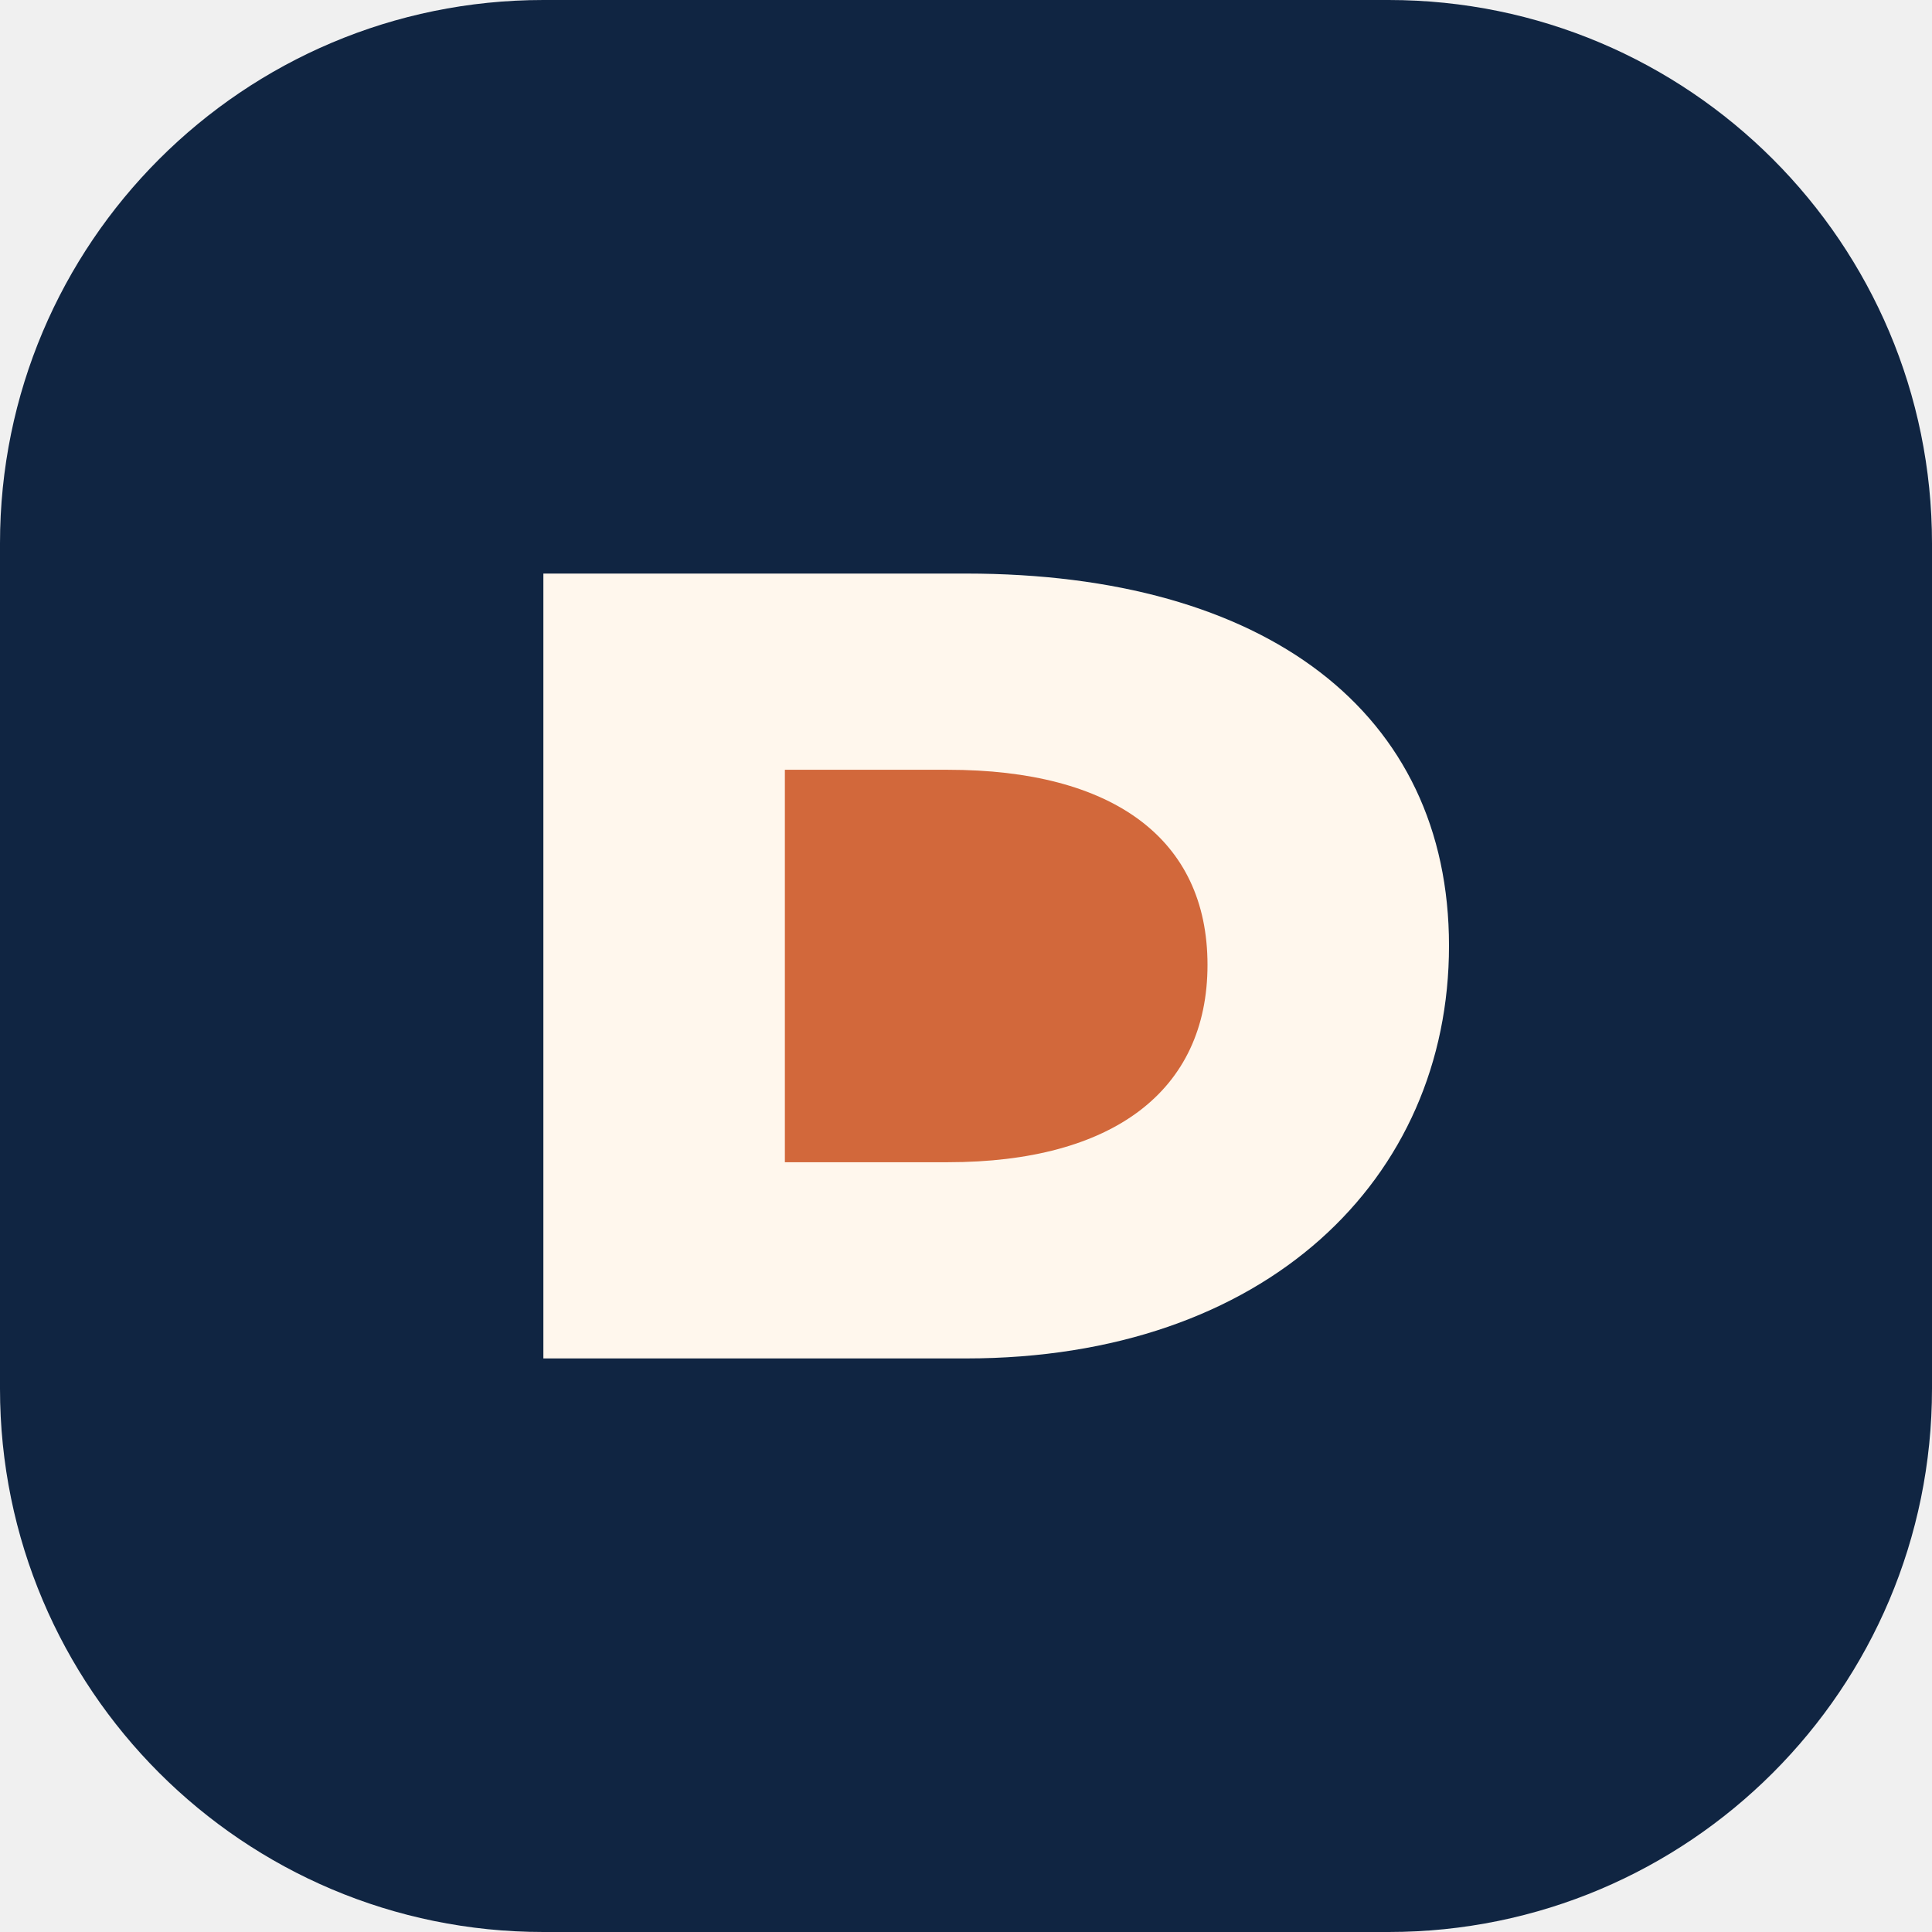
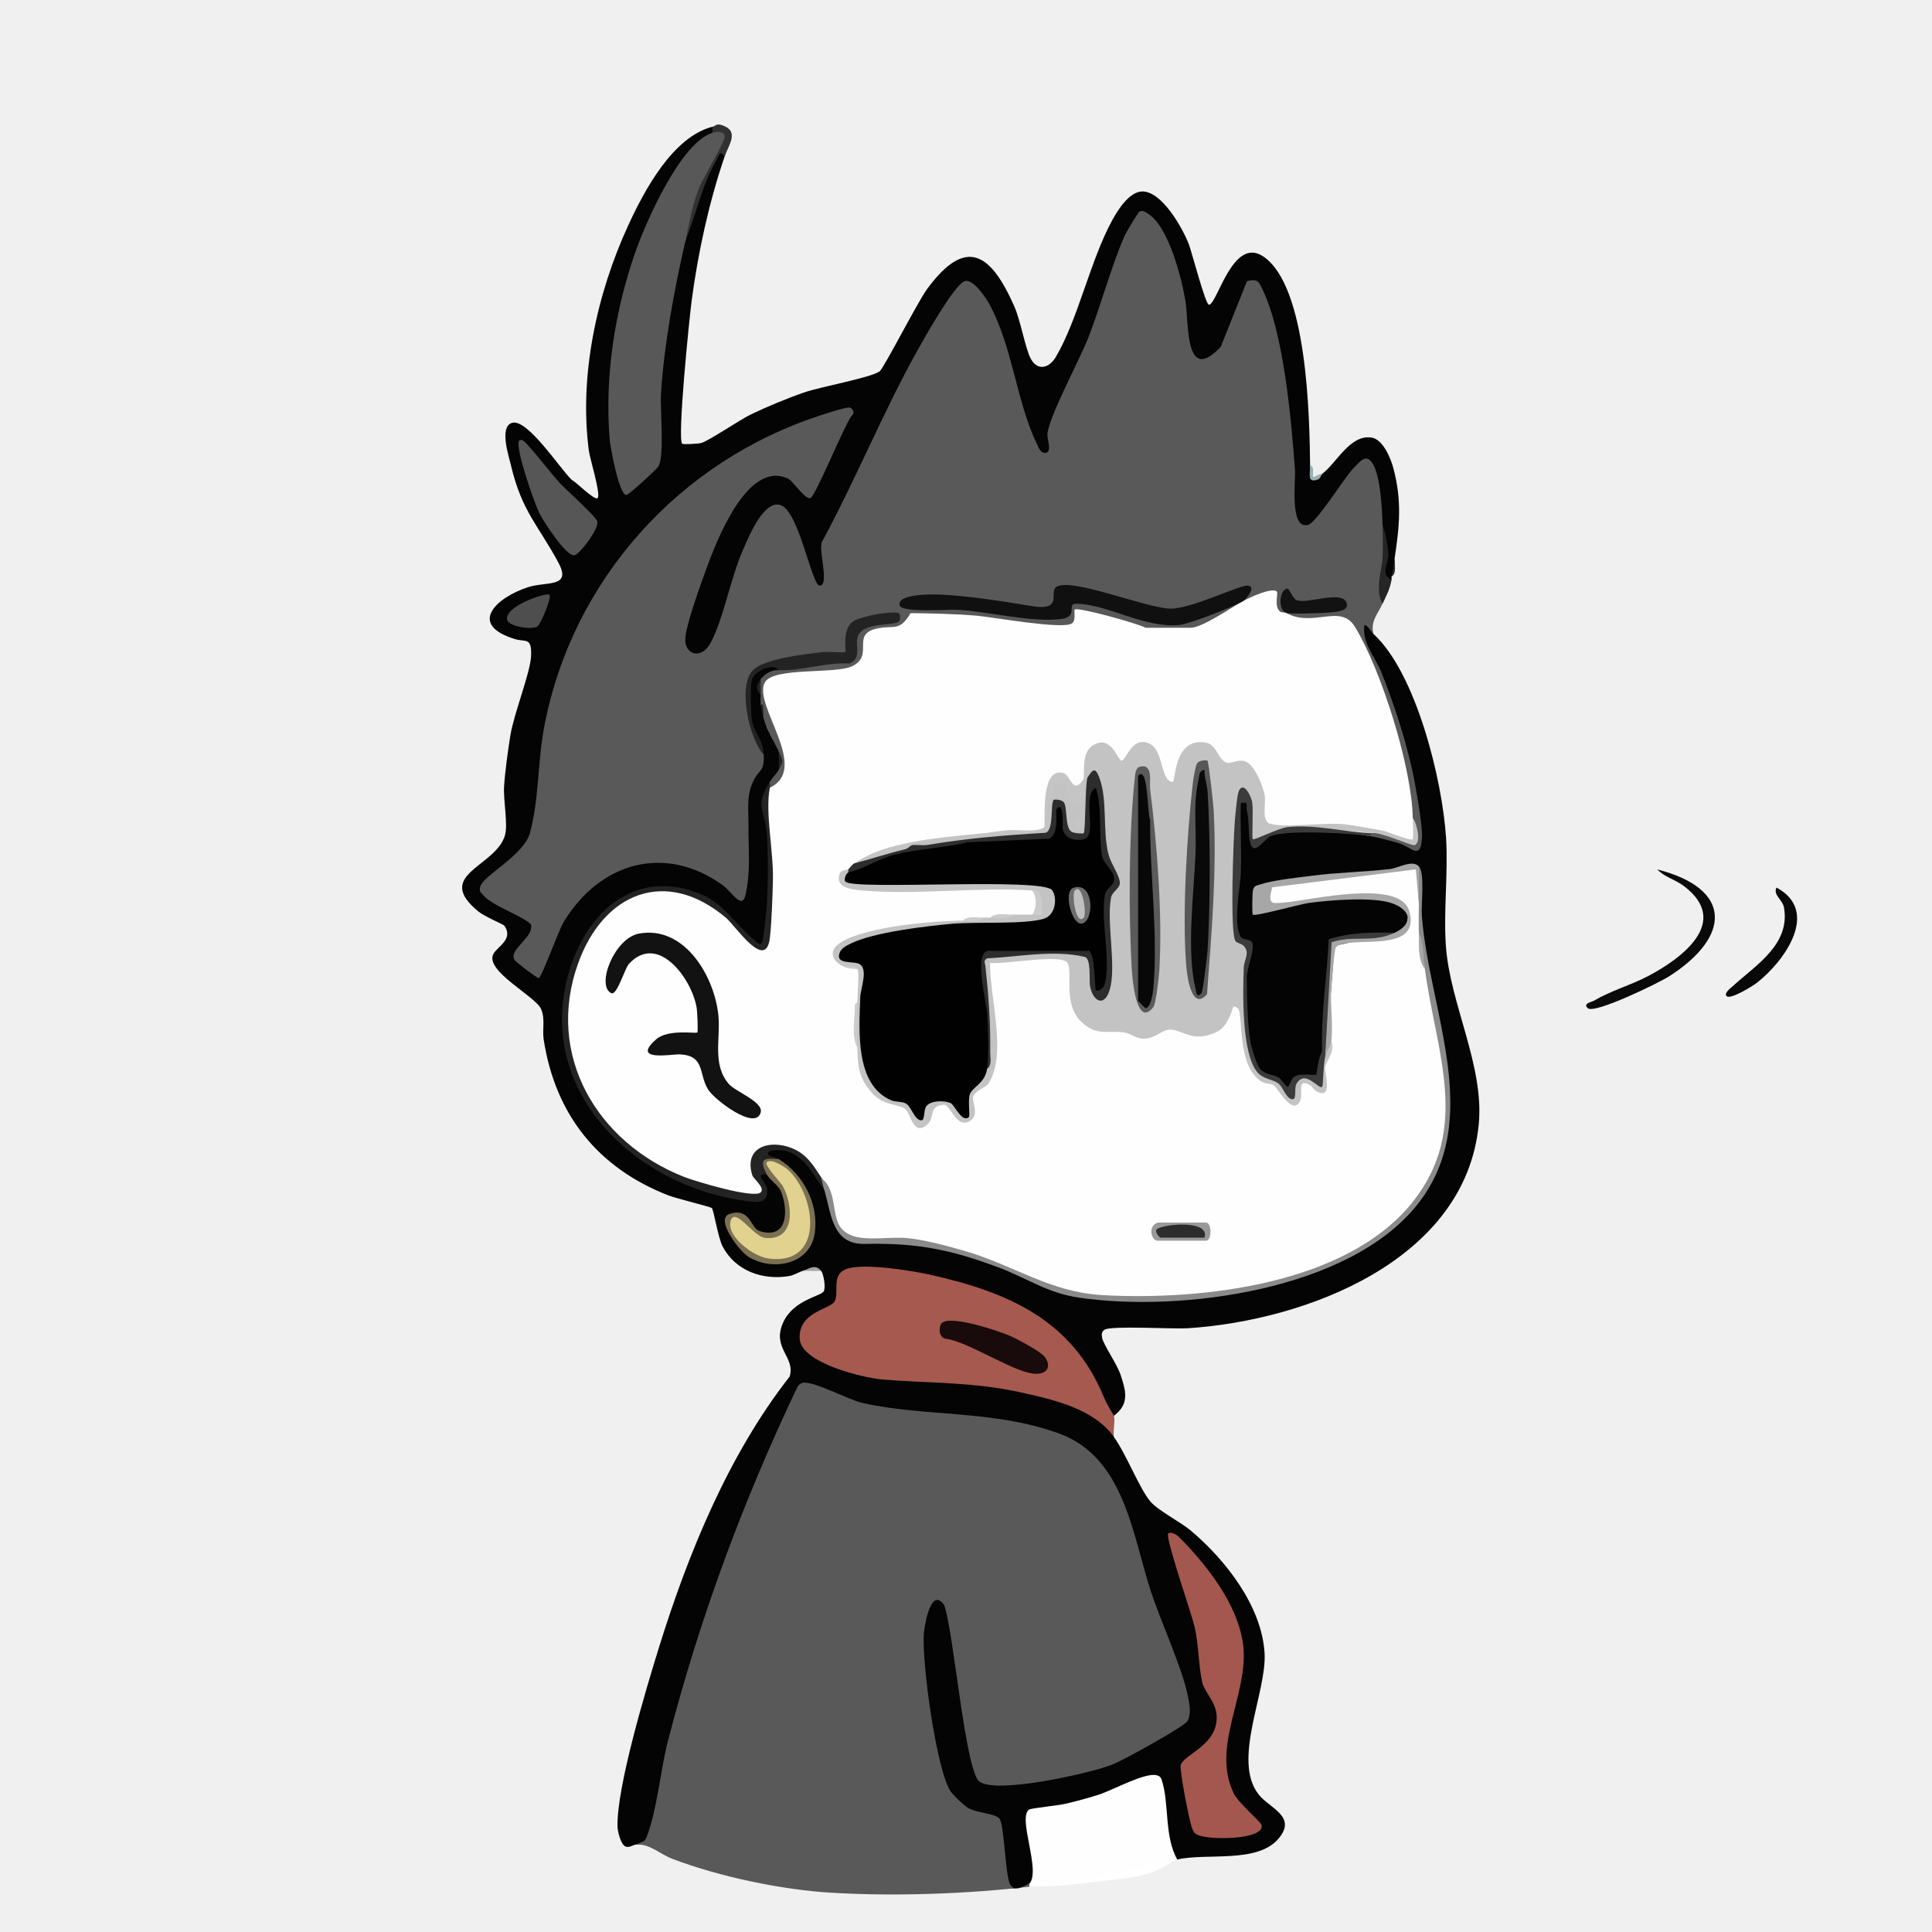
- <svg xmlns="http://www.w3.org/2000/svg" viewBox="0 0 64 64" fill="none">
-   <rect width="64" height="64" rx="18" fill="#102542" />
-   <path d="M18 45V19H32C41.941 19 48 23.603 48 31.33C48 39.056 41.941 45 32 45H18Z" fill="#FFF7ED" />
-   <path d="M26 38.5V25.5H31.4C36.858 25.5 40 27.781 40 31.961C40 36.139 36.858 38.5 31.4 38.5H26Z" fill="#D2683B" />
+ <svg xmlns="http://www.w3.org/2000/svg" id="_图层_1" data-name="图层 1" viewBox="0 0 640 640">
+   <defs>
+     <style>
+       .cls-1 {
+         fill: #010101;
+       }
+ 
+       .cls-2 {
+         fill: #a7a7a7;
+       }
+ 
+       .cls-3 {
+         fill: #6c6c6c;
+       }
+ 
+       .cls-4 {
+         fill: #595959;
+       }
+ 
+       .cls-5 {
+         fill: #232323;
+       }
+ 
+       .cls-6 {
+         fill: #5b5b5b;
+       }
+ 
+       .cls-7 {
+         fill: #190b0b;
+       }
+ 
+       .cls-8 {
+         fill: #e2d28f;
+       }
+ 
+       .cls-9 {
+         fill: #313132;
+       }
+ 
+       .cls-10 {
+         fill: #2c2c2c;
+       }
+ 
+       .cls-11 {
+         fill: #7b7052;
+       }
+ 
+       .cls-12 {
+         fill: #a6594f;
+       }
+ 
+       .cls-13 {
+         fill: #3b3b3b;
+       }
+ 
+       .cls-14 {
+         fill: #ccc;
+       }
+ 
+       .cls-15 {
+         fill: #c3c3c3;
+       }
+ 
+       .cls-16 {
+         fill: #575757;
+       }
+ 
+       .cls-17 {
+         fill: #4e4e4e;
+       }
+ 
+       .cls-18 {
+         fill: #a3574e;
+       }
+ 
+       .cls-19 {
+         fill: #fff;
+       }
+ 
+       .cls-20 {
+         fill: #121212;
+       }
+ 
+       .cls-21 {
+         fill: #97b1b2;
+       }
+ 
+       .cls-22 {
+         fill: #040404;
+       }
+ 
+       .cls-23 {
+         fill: #c5c5c5;
+       }
+ 
+       .cls-24 {
+         fill: #565656;
+       }
+ 
+       .cls-25 {
+         fill: #080808;
+       }
+ 
+       .cls-26 {
+         fill: #101010;
+       }
+ 
+       .cls-27 {
+         fill: silver;
+       }
+ 
+       .cls-28 {
+         fill: #8b8b8b;
+       }
+ 
+       .cls-29 {
+         fill: #fefefe;
+       }
+ 
+       .cls-30 {
+         fill: #585858;
+       }
+ 
+       .cls-31 {
+         fill: #a4a4a6;
+       }
+ 
+       .cls-32 {
+         fill: #0a0a0a;
+       }
+ 
+       .cls-33 {
+         fill: #252525;
+       }
+ 
+       .cls-34 {
+         fill: #2d2d2d;
+       }
+ 
+       .cls-35 {
+         fill: #090909;
+       }
+ 
+       .cls-36 {
+         fill: #999;
+       }
+     </style>
+   </defs>
+   <path class="cls-19" d="M409.04,572.56c4.61,15.45-8.96,39.5-25.42,46.85-4.91,2.2-10.21,2.8-20.82,3.99-11.45,1.3-18.28,2.07-23.07,1.01-1.14-.26-2.18-.62-3.13-1.1-14.59-7.43-20.9-42.68-7.63-60.7,18.43-25.05,72.82-14.32,80.07,9.95Z" />
+   <g>
+     <path class="cls-4" d="M253,250c2.74,2.17,2.17,5.42-1.71,9.77-1.62,9.65-2.08,19.71-1.37,30.17.27,7.1-1.8,10.41-6.22,9.91-16.92-18.51-43.14-14.88-55.39,6.83-2.41,6.91-5.51,13.2-9.3,18.88-11.67-3.82-13.68-9.07-5.02-18.37l-14.08-8.07c-3.46-2.6-3.96-6.05-.61-9.13,9.88-5.81,15.25-13.74,16.1-23.77,1.39-50.5,27.19-95.85,72.01-120.29,4.3-2.34,31.26-14.89,34.97-12.66,1.09.66,1.78,1.14,2.15,2.43.48,1.68-13.41,30.43-15.51,30.99-.93.25-1.82.17-2.68-.28-16.22-22.45-29.94,19.94-33.8,32.07-3.04,9.54-6.49,27.64,3.92,6.76l6.17-19.74c4.46-12,13.91-32.75,23.45-10.73,4.46,15.42,5.89,16.78,4.29,4.07,12.26-26.48,25.46-52.14,39.6-76.99,11.33-21.44,19.34-5.3,24.6,10.01l6.94,24.58c2.94,9.1,4.13,11.23,3.56,6.4,8.85-20.35,16.97-41.18,24.37-62.51,4.17-9.86,8.57-18.51,16.93-5.81,6.86,10.41,8.47,25.5,9.57,37.64,1.05,6.35,2.49,5.77,6.82,1.61l7.94-20.05c6.96-9.68,11.59,6.17,13.15,11.82,5.45,19.66,6.96,41.45,7.1,61.67-.16,7.93,4.45,4.28,13.85-10.94,7.4-9.84,11.29-7.71,13.92,3.3.83,3.46,2.6,13.13-.75,14.41,1.13,8.84.68,17.42,0,26-1.57,3.49-4.05,5.76-3,10-2.19,1.9-2.35-2.29-2.25-2.1,9.24,17.22,13.95,34.99,18.5,54.33,1.16,4.96,4.25,19.98-1.91,21.55-.75.19-13.83-4.21-14.68-4.62l-.65-2.15c-.87-.28-.86-.62,0-1,4.05-.28,8.55.68,13.51,2.89,2,.31,1.51-4.55.49-7.89l-2.06-1.74c-2.46-21.35-8.73-44.01-20.17-62.2-3.75-1.14-7.9-1.24-12.43-.29-4.75.34-7.19-.92-7.33-3.77l1.19-1.83,11.05-.14c10.07-.93,6.8-1.12-9.8-.57-1.72-2.99-2.54-2.14-2.44,2.55-2.86,4.55-5.68-1.6-5.14-5.33-3.66,1.9-6.62,2.35-8.86,1.33-.81-1.26-1.14-2.07-.98-2.43-9.6,4.98-19.22,7.06-28.88,6.22-10.29-3.52-20.61-5.79-30.95-6.8-.05,3.81-1.06,6.79-5.42,7.05l-30.44-3.85c-25.09-.39-9.87,1.6,3.29.88,11.49,2.22,22.84,3.11,34.07,2.66.93-4.98,4.98-6.13,12.16-3.45,16.78,7.25,29.5,7.4,45.19-1.49l1.97,1.19c.36.75.66,1.89.12,2.24-2.82,1.85-13.15,8.43-15.76,8.48-.78.02-1.4-.96-1.85-1.72-.96,3.32-13.45,3.06-15,0l-1.82,1.38c-6.31-2.19-12.72-3.94-19.27-5.28-1.03,3.87-3.09,5.29-7.03,5.05-16.72-2.03-32.93-3.35-48.63-3.97-3.26,3.52-8.03,5.56-14.32,6.14-.59,7.48-2.15,12.05-10.85,12.52-7.83-.15-15.25.85-22.27,2.97.31,6.57,2.16,13.25,5.55,20.05,2.29,5.13.77,17.27-5.86,14.14-.44-.55-.44-1.22,0-2-1.46-2.7.07-4.78,3-4,.75-2.04.6-3.95,0-6-2.94.43-3.99-1.8-2-4l-2-4c-2.82.75-3.3-1.39-1-3l-1-5c-2.29-.51-2.29-2.48,0-3-.88-1.61-.66-3.31,0-5-.84-2.63,3.65-4.06,6-3l1.64-1.97c36.2-2.95-5.78-2.81-10.42,3.4-4.08,5.46.5,20.92,3.78,26.57Z" />
+     <path class="cls-22" d="M236,44l-.23,2.21c-23.25,20.25-31.25,58.58-32.26,88.55-.1,2.96,1.44,24.14,4.15,26.38.57.47,10.43-7.79,9.36-10.69-.89-22.25,2.09-44.11,7.03-66.46.16-.73.64-1.39,1.14-2.08s1.14-1.31,1.8-1.91c2.77-10.6,5.81-21.22,11.87-30.43,1.49-.89,1.87-.08,1.13,2.43-5.13,15.04-8.76,31.68-10.87,47.63-.76,5.73-4.81,45.68-3.14,47.37.26.26,5.16.06,6.27-.24,2.53-.67,12.73-7.67,16.51-9.48,5.36-2.58,12.08-5.37,17.7-7.3s21.33-4.7,24.86-6.9c1.34-.84,12.64-23.06,15.84-27.4,12.89-17.48,21.07-11.77,28.84,5.8,2.12,4.79,3.67,14.18,5.52,17.47,2.29,4.08,6.1,2.94,8.23-.69,7.47-12.72,11.35-31.87,18.69-45.31,1.87-3.42,5.69-9.56,10.05-9.53,6.46.06,13.15,11.97,15.26,17.3.98,2.47,5.58,20.28,6.74,20.24,2.7-.07,7.87-22.85,18.01-15.99,14.57,9.85,15.28,52.78,15.49,69.01-.05,4.77,1.28,5.77,4,3,4.92-3.76,9.28-13.2,16.45-12.01,3.67.61,6.23,6.77,7.09,9.97,2.92,10.77,2.1,19.31.45,30.05.1,2.11-.24,4.11-1,6-.07.32.07.68,0,1-3.05,1.74-3.73-1.06-2.03-8.41l-.97-9.59c-.13-5.26-.64-15.95-3.19-20.31-2.16-3.7-4.3-.77-6.32,1.29-3.3,3.37-12.23,18.11-15.17,18.9-6.21,1.68-4.05-14.71-4.33-18.38-1.23-16.6-3.67-44.64-10.64-59.4-1.31-2.78-1.69-3.9-5.25-2.94l-8.7,21.75c-12.03,12.68-10.46-7.77-11.68-15.14-1.27-7.66-5.53-24.46-12.18-28.82-.97-.64-1.68-1.32-2.99-.93-.45.14-4.54,7.08-4.97,8.07-4.54,10.34-7.85,23.1-12.1,33.9-2.9,7.38-12.68,25.4-13.48,31.6-.22,1.74,1.6,6.05-.52,6.41-1.79.3-2.41-1.8-2.99-2.99-6.67-13.58-7.91-31.76-15.73-46.27-1.18-2.2-5.37-8.34-8.07-7.63-3.43.9-13.61,19.14-15.88,23.21-11.36,20.38-20.16,42.21-31.26,62.73-1.96,2,2.59,15.05-1.05,14.94-2.51-.08-6.71-23.79-12.51-26.49s-11.13,10.75-12.99,15.01c-3.95,9.05-6.38,22.66-10.57,30.43-3.08,5.72-8.6,4-8.41-1.3.15-4.37,5.18-18.3,6.96-23.15,3.34-9.07,13.52-36.1,27.01-29.97,1.86.85,5.54,6.96,7.5,6.48,1.6-.4,11.26-24.27,13.7-27.33,1.24-.96.16-2.45-.7-2.66-1.04-.26-7.76,1.97-9.46,2.52-47.05,15.2-82.51,54.62-91.74,103.26-2.2,11.6-1.7,24.32-4.75,35.25-2.03,7.26-15.44,14.04-16.42,17.64-.43,1.58.02,1.78.91,2.8,3.27,3.74,11.76,6.25,15.85,9.65,1.22,4.48-7.45,8.19-5.42,11.89.32.58,7.51,6.11,8.04,5.98,1-.23,6.46-15.65,8.32-18.69,11.85-19.46,33.23-25.9,52.53-12.14,3.02,2.16,6.46,8.42,7.62,3.3,1.79-7.88.93-15.36.99-22.92.04-5.6-.79-10.17,1.84-15.25,1.93-3.72,3.42-2.55,3.21-8.29-3.69-7.18-9.83-24.64-.2-29.19,2.29-1.08,6.57-2.24,5.2,1.19-2.26-.19-4.67,1.23-6,3-.58,1.7-.92,3.35,0,5,0,.99-.08,2.02,0,3l1,5c.16.69.71,2.18,1,3l2,4c.58,1.22,1.57,2.99,2,4,.62,2.01.77,3.99,0,6-.65,1.14-2.1,2.59-3,4l-1.63,7.24c1.76,6.18,2.77,45.12-.3,47.01-1.12.69-1.69.71-2.73-.21-15.48-20.25-41.03-28.07-55.98-2.42-18.54,31.79-.23,66.82,31.74,80.21,3.72,1.56,29.29,10.4,27.06,2.82-2.53-3.16-3.79-8.71.84-4.66,11.99,2.1,10.98,27.16-4.32,19.98-12.84-15.53-7.59,7.38,6.79,7.83,17.6.55,12.73-23.76,1.73-30.28l-.2-2.53c-8.7-.66-5.78-4.68,1.77-3.63,6.33.88,10.91,8.29,13.23,13.63l1.01.23c.8,10.04,4.74,15.65,11.8,16.84,22.29.02,43.71,5.37,64.26,16.05,53.69,11.28,145.24-6.66,127.69-79.95-4.4-19.93-7.61-40.14-7.76-60.16-15.76,1.98-31.54,3.9-47.32,5.78-4.71,1.08-7.62,3.04-5.28,8.01,14.61-3.07,29.15-3.98,43.63-2.73,6.85,1.43,8.1,11.11.97,10.95-7.15.52-14.23,1.39-21.22,2.58-.83,15.32-2.06,30.49-3.68,45.5l-6.91-.07c-2.52,4.7-4.72,5.04-6.62,1.01-6.64-2.14-7.73-3.98-9.51-10.49-2.72-9.95-1.85-23.07-.31-33.2-.24-1.42-1.47-2.55-3.68-3.38-1.74-2.5-1.04-44.6.58-46.27,1.3-1.34,2.57-.71,3.14,1.02l.61,12.06c1.52,1.46,3.72.99,6.58-1.4,10.57-3.12,22.57-1.15,33.01.63,2.59.42,6.62,1.5,9.23,2.27,4.48,1.33,7.37,5.95,7.84-1.75.22-3.61-1.56-13.73-2.3-17.79-2.18-12.04-6.59-25.51-11.1-36.9-2.08-5.25-6.6-9.84-5.66-15.83,1.38.37,1.94,2.04,2.99,3,14.15,12.93,22.84,48.5,24.04,67.46.75,11.71-.89,24.35-.04,36.04,1.39,19.12,12.72,39.51,10.88,58.89-4.3,45.16-57.27,65.09-96.39,67.61-4.79.31-25.35-.91-27.53.46-1.12.7-1.05,1.68-.82,2.84.42,2.08,4.93,8.68,6.05,12.02,1.81,5.43,3.09,9.72-2.19,13.69h-2.31c-12.07-35.24-52.1-48.72-85.89-46.65-1.55,2.87-2.55,6.3-3,10.28-25.8,12.29.91,20.63,14.89,22.36,15.49.54,30.67,1.77,45.97,4.31,9.85,1.63,27.85,6.03,30.34,16.69,4.2,5.87,8.34,16.81,11.98,21.25,2.56,3.13,10.04,6.85,13.5,9.77,11.53,9.72,23.53,25.03,24.45,40.63.76,13-10.92,35.48-1.93,46.84,3.62,4.58,12.77,7.2,6.56,14.57-7.04,8.34-23.86,4.67-33.56,6.93l-2.55-.6c-2.1-8.31-3.61-16.76-4.52-25.36l-1.45-.04c-12.71,5.51-25.87,9.23-39.5,11.17.06,4.97.68,9.92,1.84,14.83,1.16,5.32.23,7.98-2.82,8-3.74,2.59-9.61,2.4-9.29-3.46l-2.15-16.94c-6.46-1.51-11.38-2.65-15.64-8.24-6.07-7.95-10.85-44.42-9.81-54.95,1.66-16.65,11.4-16.12,12.61-.04,1.58,16.65,4.65,32.77,9.2,48.36,5.53,3.73,36.86-4.08,43.95-7.05,2.84-1.19,21.23-11.35,21.95-12.75.9-1.76-.08-6.06-.57-8.12-6.73-17.86-12.74-35.95-18.03-54.27-8.66-24.77-15.75-30.2-42.52-34.54-22.61-.42-43.93-4.43-63.95-12.01-21.85,43.73-39.48,92.08-48.11,140.53-.56,7.34-3.1,10.83-7.63,10.47-1.17.03-2.71,1.4-4.01.58-1.4-.88-2.41-4.87-2.43-6.67-.2-13.26,9.46-45.36,13.73-59.12,9.7-31.24,23.07-63.92,43.28-89.74,2.09-6.56-6.1-9.37-2.07-18.06,3.4-7.33,12.19-8.5,13.34-10.14.77-1.09.09-5.64-.84-6.85-1.86-.76-3.86-.76-6,0-1.53.46-3.01,1.49-4.73,1.76-8.73,1.38-17.53-1.75-21.82-9.71-1.6-2.97-3.03-12.42-3.65-12.86-.69-.48-11.77-3.17-14.33-4.16-23.37-9.08-37.51-26.76-41.36-51.64-.52-3.39.58-6.79-.87-10.13-1.85-4.27-18.75-12.6-15.79-18.23,1.27-2.42,6.81-4.88,3.62-9.38-.28-.4-6.51-2.99-8.56-4.67-15.02-12.27,5.62-14.72,8.76-25.18,1.1-3.65-.58-11.62-.28-16.29s1.32-12.22,2.09-16.91c1.17-7.17,6.59-20.72,6.85-26.17.3-6.5-1.83-4.66-5.18-5.66-16.1-4.83-6.25-13.89,4.24-17.26,6-1.93,14.48.29,10.03-8.04-6.62-12.39-12.1-16.87-15.74-32.25-.76-3.22-3.97-12.86.37-14.13,5.14-1.5,16.14,15.6,19.82,18.94,1.3.55,7.61,7.02,8.52,5.97,1.1-1.27-2.56-13.01-2.9-15.59-3.32-24.93,2.63-52.13,13.04-74.76,5.32-11.56,14.72-29.24,27.86-32.64,2.66.32,2.54,1.24,0,2Z" />
+     <path class="cls-4" d="M341,624c.87.28.86.62,0,1-20.69,2.36-44.11,3.25-65.5,2-16.56-.97-37.27-5.33-52.77-11.23-4.06-1.55-7.33-4.89-11.74-4.76,1.28-1.09,2.45-.46,3.18-2.37,3.62-9.46,4.54-22.02,7.08-31.87,10.42-40.47,24.89-79.5,42.83-117.17.34-.69.83-1.22,1.58-1.47,3.28-1.07,15.24,5.55,20.08,6.63,21.21,4.7,42.98,2.15,64.95,10.05,21.77,7.83,24.37,33.46,30.58,52.42,3.24,9.9,10.47,25.56,12.26,34.73.51,2.6,1.06,5.54-.06,8.04-.83,1.84-21.28,13.01-24.61,14.39-7.23,2.98-39.15,10.12-44.47,5.72-4.72-3.9-8.47-49.79-11.61-58.39-4.23-6.05-6.34,5.61-6.69,8.89-.97,8.87,4.09,46.06,8.89,52.91.91,1.29,4.29,4.54,5.65,5.35,2.99,1.77,9.05,1.84,10.45,3.55,1.57,1.91,1.91,17.95,3.41,21.6,1.68,2.97,3.99.96,6.49,0Z" />
+     <path class="cls-12" d="M369,469c.53,1.36-.37,5.17,0,7-6.63-9.26-19.75-12.31-30.76-14.74-16.12-3.55-29.82-2.97-45.73-4.27-6.71-.55-27.16-5.5-27.6-13.48-.5-9.09,10.2-9.69,11.61-12.49,1.49-2.96-1.16-8.44,3.5-10.5,5.32-2.36,22,.39,28.19,1.77,25.93,5.8,47.01,15.06,57.46,40.54,1.1,2.69,3.18,5.79,3.33,6.17Z" />
+     <path class="cls-29" d="M390,616c-18.3,4.26-30,6.83-49,9v-1c3.91-4.35-4.05-22-.07-24.57.71-.46,9.65-1.34,12.08-1.92,3.54-.84,7.54-1.89,10.99-3.01,4.76-1.56,15.66-7.63,19.37-6.37.89.3,1.18.66,1.47,1.54,2.56,7.7.76,18.64,5.16,26.34Z" />
+     <path class="cls-32" d="M526,334c-1.83-1.59,1.4-2.14,1.97-2.48,5.6-3.32,12.14-5.12,17.91-8.14,11.25-5.89,27.51-17.97,12.03-29.79-3-2.29-6.51-3.02-8.91-5.58,25.2,6.45,24.31,22.39,3.92,35.41-3.46,2.21-24.67,12.53-26.91,10.58Z" />
+     <path class="cls-25" d="M572,330c-1.08-.98,1.41-2.78,2.09-3.4,7.61-6.96,19.08-13.78,16.86-26.05-.45-2.47-3.68-4.13-2.46-6.53,14.58,7.83,2.63,24.41-6.47,31.52-1.44,1.13-8.74,5.63-10.02,4.47Z" />
+     <path class="cls-33" d="M461,192c-.77,3.77-1.64,4.98-3,8-2.74-4.58-.18-10.95,0-15.5.14-3.47.09-7.03,0-10.5.98,2.3,1.81,7.17,1.92,9.6.12,2.71-2.9,6.7,1.08,8.4Z" />
+     <path class="cls-9" d="M240,52c-1.5-2.76-1.91-.27-2.58.87-4.96,8.49-6.79,18.08-10.42,27.13l-1.52-2.4c2.08-11.26,6.19-21.83,12.32-31.69-.9-.31-1.45-.97-1.8-1.91v-2c1.01-.26,1.3-1.13,3-.59,6.16,1.93,2.4,6.47,1,10.59Z" />
+     <path class="cls-21" d="M434,154l.78.72c.44.87-.02,2.92.23,3.29.14.21,2.15-1.19,2.99-1.01-.34.26-.48,1.5-1.58,1.88-3.51,1.22-2.38-1.96-2.42-4.88Z" />
+     <path class="cls-31" d="M272,421h-6c1.75-.53,4.04-2.54,6,0Z" />
+     <path class="cls-33" d="M461,191c.35-1.68.75-4.38,1-6-.16,1.87.78,4.9-1,6Z" />
+     <path class="cls-29" d="M412,199c1.99-1.09,9.53-4.61,11-3.01.46.5-1,4.84.98,6.55.58.5,1.64.24,2.02.46,8.98,5.08,18.04-3.24,22.85,4.65,8.8,14.43,18.86,46.63,19.15,63.35,1.35,3.46,1.25,6.13-.28,8.01-15.14-5.49-31.85-6.73-47.79-4.33-2.74-2.5-3.82-6.49-3.22-11.98-2.34-7.75-3.66-9.56-11.41-8.34l-2.23-1.72c-5.18-10.17-11.9-2.74-12.26,5.83-2.07,4.06-5.68,2.21-6.93-1.49-3.22-12.11-4.76-10.86-12.18-3.35l-2.31-.88c-3.45-7.39-8.44-5.72-8.33,2.25l-2.07,2.99c-.3,3.54-1.6,4.81-3.9,3.8-7.27-11.63-8.7,5.97-9.1,12.2-1.72,2.48-9.14,2.21-12,1-2.59.73-5.26,1.07-8,1-7.64,1.92-16.02,2.96-24,3-6.29,2.26-12.62,4.59-19,7,1.19,1.25-.52,2.23-2,2-4.96,5.11.49,7.22,16.35,6.33,15.1-.92,29.99-.7,44.65.67,2.72,1.16,3.32,7.76,0,8-1.51,1.71-4.63,1.91-6,0l-8,1c-.62,1.23-1.39,1.23-2,0l-7,1c-11.95.71-23.73,2.65-35.34,5.82-5.29,1.95-9.12,4.2-4.66,9.18l5,1c.49,0,.9.07,1.08.31.68.92-.45,9.09-1.08,10.69-.83,4.77-.97,10.13,0,15,1.5,9.77,4.55,17.83,15.95,19.48,4.08,7.33,6.68,7.79,7.78,1.39,1.06-2.48,4.47-3.09,6.73-1.77,5.68,8.53,8.42,5.51,7.4-3.33,7.64-5.59,7.93-13.01,7.17-21.88l-1.7-22.56,20.62-1.49c4.65-.61,7.37.53,8.14,3.43-.67,12.76,1.52,21.39,16.69,19.79,4.56,2.45,9.43,2.13,14.59-.98,9.39,2.84,16.07,4.47,19.83-6.62,1.99-1.35,3.61-1,3.9,1.45-.41,9.26,1.78,17,6.56,23.23,4.03,1.37,6.23,2.45,8.33,6.4,2.54,2.95,4.27,1.18,5.17-5.33l1.83-.04c4.98,4.69,6.91,3.05,5.8-4.93.99-2.72,1.73-5.48,2.21-8.28-1.26-10.17-.54-21.85,1.23-32.27,7.71-.4,15.11-1.72,22.19-3.95,9.31-13.78-16.04-12.35-23.92-11.18l-20,2.96c-2.36-1.2-2.25-6.39.13-7.42,16.28-2.22,32.53-4.13,48.76-5.73.27,3.86.47,7.72.61,11.59.63,3.21,1.07,6.92,0,10,.38,4.07,1.05,8.07,2,12,3.27,12.44,6.88,26.99,7.49,40.13,1.17,25.4-9.31,42.32-31.96,54.39-25.9,13.8-72.9,19.82-100.86,10.38-19.42-9.02-39.47-16.35-60.9-14.84-7.09-1.04-10.93-6.41-11.51-16.11l-2.25-4.96c-5.58-9.29-23.2-16.79-20.76.3,7.34,10.39-10.19,5.46-15.44,3.82-21.89-6.85-41.19-20.31-47.08-43.87-7.85-31.4,16.08-71.96,49.54-49.08,4.48,5.15,9.2,9.28,14.17,12.39,4.06-.76,2.63-42.29.93-47.34,0-1.81.25-4.11,1.63-5.22,13.72-6.44-6.01-27.76-1.53-35.02,3.06-4.96,23.37-2.59,28.8-5.21,7.61-3.67-.72-10.66,8.45-12.55,5.43-1.12,7.25,1.19,10.94-5.06,7.04.1,14.86.26,21.84.85,5.34.45,28.57,4.68,31.57,2.57,1.51-1.06.59-4.03.93-4.58.65-1.03,20.92,4.57,23.5,6.01h15c3.81,0,14.09-7.12,17.5-9Z" />
+     <path class="cls-15" d="M359,258c.24-4.08-.71-10.24,4.71-11.86,4.75-1.42,6.76,5.85,7.79,5.84,1.57-.01,3.54-8.65,9.51-5.5,4.55,2.4,3.39,12.44,7.48,12.52.97.02.23-14.95,10.99-13,3.53.64,3.96,5.33,6.54,6.53,1.6.75,3.88-1.09,6.26-.39,3.29.96,6.13,8.24,6.67,11.4.46,2.68-1.15,8.38,1.69,9.31,4.75,1.55,18.41-.55,24.79.21,3.27.39,9.56,1.49,12.85,2.15,1.5.3,9.04,3.5,9.72,2.77.24-.26.03-5.73,0-7,1.36,1.6,2.95,8.5.48,9-.98.2-11.71-4.72-14.48-4-11.56-1.68-22.69-1.5-33.41.54-3.21,2.68-5.26,3.16-6.15,1.42.43-5.18-.21-9.48-1.91-12.91.46-2.48-2.15,1.09-2.22,1.32-.97,2.99-1.57,34.63-1.22,38.97.42,5.19.49,5.47,4.72,8.34-1.51,9.36-2.98,32.76,2.58,40.14.89,1.18,10.1,6.87,10.75,6.76l2.54-3.39c6.02.73,8.79-1.52,8.31-6.75l1.01-.44c.14-2.41.8-4.08,2-5,1.39,3.48-1.75,6.44-2.02,8.57s2.81,11.04-2.98,7.93c-.75-.4-1.27-1.61-2-2-4.93-2.65-1.92,2.95-3.47,5.53-2.65,4.42-7.32-4.69-8.58-5.48-1.1-.69-2.79-.48-3.88-1.12-8.69-5.15-6.01-22.78-8.08-24.43-1.81-1.43-1.66.44-2.07,1.42-1.91,4.5-3.2,6.46-8.41,7.67-5.48,1.27-8.39-2.04-12.02-2-2.67.03-4.93,3.18-8.97,2.99-2.42-.12-3.94-1.71-6.06-2.03-5.75-.89-9.14,1.43-14.36-3.65-6.18-6.01-2.49-16.41-4.53-19.47s-21.2.7-25.57.06c-.29,11.08,5.8,30.16-.56,39.94-.93,1.43-4.12,2.22-4.98,4.08s2.5,6.46-1.45,8.52c-4.31,2.25-6.23-5.77-8.42-5.56-5.51.52-2.32,4.53-6.05,7.08-4.13,2.83-4.88-4.15-6.55-5.55-2.16-1.81-7.14-1.08-10.99-5.29-4.71-5.16-4.71-8.78-5-15.22-.98-4.92-.8-10.06,0-15,0-1.7.72-10.49,0-11l-5-1c-3.96-2.15-4.28-5.47-.36-7.86,8.55-5.22,30.2-7.06,40.36-7.14l7-1c.67,0,1.33.01,2,0l8-1c2-.02,4.01.06,6,0,2.81-1.91,3.06-5.93,0-8-18.23-1.21-38.51,1.63-56.49,0-3.5-.32-8.87-.87-7.42-5.41.53-1.67,2.47-1.24,2.92-1.58.87.28.86.62,0,1l1.39,1.69c19.7.24,39.44.45,59.21.62,16.45.27,11.03,17.66-3.23,16.11-5.95-1.66-60.73,3.67-58.42,9.01,4.71.55,8.66,1.21,8.14,7.12-1.72,9.55-3.56,31.28,5.18,37.51,4.92,1.33,8.54,3.5,10.84,6.5,2.68-6.51,11.78-6.33,14.91-.24-1.14-5.85,3.81-10.72,7.98-13.31,1.07-11.5.61-23.18-1.36-35.04.01-.81.28-2.11.91-2.44,2.84-1.47,32.45-1.51,34.2.24l.67,2.25c-.64,11.86,5.81,15.36,6.12,1.02l-.88-15.7c.04-6.18.45-7.7,3.23-12.81-3.93-7.73-5.59-16.21-4.98-25.43-3.45-17.18-5.34,1.95-4.8,8.84-.52,3.71-6.45,2.61-7.18-.74-.77-11.18-2.54-10.44-5.31,2.22-14.9,1.16-30.07,2.51-44.9,4.46l-.73-.87c-.87-.28-.86-.62,0-1,7.78-1.53,16.11-2.18,24-3,2.76.07,5.42-.26,8-1,3.27-.22,9.61.84,12-1l.51-1.75c-1.25-8.27,4.43-23.05,9.28-8l3.21-6.25Z" />
+     <path class="cls-26" d="M412,199c-2.93,1.87-18.11,7.76-21.44,8.05-11.72,1.03-23.66-6.93-34.07-7.06-3.35-.04.97,4.31-4.94,5.06-9.7,1.23-23.8-2.39-34.05-3.04-3.34-.21-18.92,1.1-19.49-1.52-.88-3.99,11.69-3.61,13.54-3.53,9.33.41,21.06,2.29,30.18,3.81,10.7,1.78,5.63-4.56,8.2-6.34,4.75-3.28,29.89,7.07,37.74,7.19,7.13.11,23.21-8.04,25.81-7.63,2.85.46-.91,4.64-1.48,5Z" />
+     <path class="cls-5" d="M255,261c-1.57,8.24,1.27,21.02,1.04,30.54-.12,5.24-.43,13.99-.99,19.01-1.29,11.53-11.4-3.86-14.57-6.53-19.99-16.84-40.56-8.21-48.94,15.02-11.03,30.55,6.28,59.47,35.09,70.83,3.69,1.46,23.17,7.31,25.37,5.12,1.54-1.53-2.42-4.46-2.8-5.69-2.87-9.24,5.55-11.91,13.01-9.01,4.98,1.94,7.21,5.75,9.8,9.7,1.3,1.6,1.64,2.93,1,4-4.05-4.89-5.94-10.83-12.76-12.74-1.42-.4-7.76-.67-5.23,1.72.11.11,1.71.22,3,1.01-1.9,1.29-3.24,2.95-4,5-4.43-.36-.18,2.85.02,4.54.58,4.88-2.29,4.92-6.43,4.39-37.1-4.75-70.19-36.09-59.35-75.19,5.74-20.71,22.57-35.91,44.7-26.17,6.88,3.03,11.48,10.54,17.06,14.94.9.71,1.49,2.36,2.51.51.34-.62,1.43-10.64,1.53-12.47.36-6.82.47-16.32,0-23.08-.59-8.45-4.32-9.17.96-17.46-.08.64.12,1.4,0,2Z" />
+     <path class="cls-13" d="M439,350c-.7,2.89-.66,9.63-1,10-1.08,1.14-5.56-5.92-8.51-1.01-.99,1.65.46,6.05-1.97,5.01-1.63-.7-2.59-3.92-3.97-5.03-1.96-1.56-5.14-1.4-7.12-3.88-5.17-6.44-4.72-26.16-4.42-34.58.09-2.5,2.12-4.77.07-7.1-.71-.81-2.37-1.01-2.81-1.66-1.91-2.81-.65-33.6-.26-39.24.14-1.96.77-8.53,1.16-9.84,1.34-4.46,4.15.46,4.62,3.06s-.2,11.83.23,12.27,8.48-3.69,11.49-4.01c9-.96,18.53,1.55,27.51,2.01v1c-6.12-.99-28.95-2.29-33.37.13-2.06,1.13-5.65,7.15-6.63,1.37-.53-3.12-.17-6.37-.98-10.06-.38-1.74.98-2.91-2.01-2.44-.2,7.49.24,15.04.04,22.54-.14,5.47-2.79,16.86-.07,21.76.68,1.22,2.82.65,3.6,1.62,1.47,1.81-1.58,8.72-1.58,11.58,0,5.94.19,15.92,1.24,21.77.34,1.89,2.04,7.52,3.18,8.82,1.74,1.97,4.06,1.69,6.13,2.87,1.04.6,2.05,2.63,2.97,3.04.52.23,1.02-2.76,2.47-3.52,1.96-1.01,6.69-.13,6.99-.51.24-.31.72-6.2,1.98-7.52-.47-12.52,1.62-24.85,2.18-37.32,7.07-2.29,14.51-2.31,21.87-2.13l-.36,1.16c-6.93.64-13.47,1.7-19.61,3.2-.88,12.27-1.89,24.48-3.03,36.64Z" />
+     <path class="cls-5" d="M253,250c-4.83-5.16-8.77-22.91-3.54-28.04,3.9-3.83,17.22-5.25,23.05-5.95,1.56-.19,7.24.26,7.5,0,.49-.5-1.58-8.69,3.73-10.77,3.31-1.3,10.24-2.7,13.68-2.25.98.13.79,1.92.6,2.51-.73,2.31-12.94-.09-14.03,5.99-.53,2.95,1.34,6.79-2.68,8.32-7.39-.58-16.24,2.6-23.31,2.19-.17,0-.78-.9-1.61-1-2.54-.32-6.9,1.85-7.4,4.49-.44,2.33-.3,10.45.07,12.95.62,4.18,3.76,6.57,3.94,11.56Z" />
+     <path class="cls-20" d="M426,203c-2.79-1-2.15-7.94.5-7.98.77-.01,1.57,3.28,3.15,3.83,3.57,1.24,14.64-3.31,16.34.66,1.27,2.96-3.29,3.16-5.61,3.38s-12.95.63-14.38.11Z" />
+     <path class="cls-5" d="M258,255v-6c1.21,2.82,1.81,2.85,0,6Z" />
+     <path class="cls-5" d="M256,245c-.6-1.25-1.04-1.29-2-4l2,4Z" />
+     <path class="cls-5" d="M253,238c-.43-1.88-.79-2.41-1-5l.81.69.19,4.31Z" />
+     <path class="cls-5" d="M252,230c-2-1.35-1.19-3.42,0-5,0,1.67.01,3.33,0,5Z" />
+     <path class="cls-30" d="M236,44c1.21-.37,4.44-.72,4.02,1.51-.53,2.81-6.96,12.86-8.67,17.34-2.36,6.17-2.97,11.1-4.35,17.15-3.65,16.02-7.03,34.07-8.04,50.46-.33,5.33,1.26,20.73-.9,24.1-.73,1.14-9.85,9.42-10.55,9.43-2.4.05-5.31-15.64-5.54-18.45-1.71-20.73,1.62-42.18,8.38-61.7,3.46-9.99,15.08-36.63,25.66-39.84Z" />
+     <path class="cls-18" d="M387,508c.6-.61,2.52.09,3.46,1.04,10.07,10.12,22.08,25.41,21.56,40.43s-10.12,30.24-3.42,44.43c1.64,3.48,9.04,9.44,9.32,10.73,1.07,4.83-17.55,5.05-21.23,3.17-1.27-.64-1.31-1-1.8-2.2-.91-2.21-4.23-19.28-3.75-20.91,1.09-3.65,12.23-6.48,11.9-16.17-.16-4.69-3.99-7.85-4.79-11.29-1.21-5.2-1.11-12.21-2.55-18.45-.96-4.16-9.82-29.63-8.71-30.78Z" />
+     <path class="cls-28" d="M273,394c-.4-1.31-.66-2.67-1-4,.75,1.14,1.73,1.27,2.78,3.72,2.81,6.56.32,13.37,8.18,15.83,4.49,1.41,12.24.11,17.43.57,5.52.49,13.4,2.6,18.84,4.16,16.72,4.8,28.4,13.8,46.24,14.76,32.54,1.76,80.49-3.47,102.37-30.71,19.66-24.49,7.71-50.27,4.17-77.33-.95-3.93-1.62-7.93-2-12-.12-3.31,0-6.68,0-10-.41-4.01-.41-8.01,0-12,2.06,2.14.7,12.64,1,16.5,2.49,31.74,20.77,67.45-1.49,95.52-22.53,28.4-78.24,35.76-111.9,30.87-10.86-1.58-17.03-6.35-26.93-10.07-16.05-6.03-27.33-8.13-44.23-7.76-11.02.24-11.07-10.3-13.45-18.05Z" />
+     <path class="cls-24" d="M172,146c.96-1.08,2.79,1.41,3.4,2.09,3.43,3.78,6.65,8.17,10.07,11.93,2.17,2.38,11.85,10.91,12.38,12.69.71,2.4-5.85,10.87-7.49,11.22-2.82.61-10.51-11.55-11.74-14.05-1.63-3.3-8.21-22.07-6.62-23.87Z" />
+     <path class="cls-2" d="M470,287c0,3.99,0,8.01,0,12l-1-11-47.56,5.93c-1.57,5.96-.35,5.45,4.94,4.94,7.88-.75,37.28-7.73,40.41,2.82,4.5,15.19-21.26,7.62-24.34,12.26-.38.57-1.39,11.49-1.5,13.5-.31,5.54.75,12.27.04,17.54-.14,1.07-1.73,3.86-2,5l2.13-37.87c7.37-2.46,13.41.39,20.87-3.13,6.29-2.96,5.46-7.48-.76-9.74s-20.6-1.09-27.62-.15c-2.81.38-17.98,4.6-18.61,3.89-.28-.31-.19-7.45.12-8.38.45-1.33,1.31-1.26,2.37-1.63,4.17-1.44,12.4-2.27,17.12-2.88,8.45-1.11,17.31-1.23,25.79-2.21,2.9-.34,7.37-3.21,9.6-.9Z" />
+     <path class="cls-11" d="M258,384c8.09,4.94,13.24,14.79,11.91,24.42-1.43,10.36-13.68,12.86-21.84,8.01-3.11-1.85-11.36-12.67-6.42-14.28,6.96-2.27,6.87,4.69,10.03,5.67,9.27,2.87,9.53-6.75,7.07-13.06-.83-2.14-3.77-3.82-4.75-5.75-2.61-5.15-1.1-5.5,4-5Z" />
+     <path class="cls-17" d="M182,197c.89.89-2.95,9.9-3.97,10.52-2.01,1.23-9.39,0-10-2.09-1.32-4.56,13.08-9.31,13.97-8.43Z" />
+     <path class="cls-7" d="M312.14,438.13c3.3-2.4,18.62,2.7,22.71,4.51,2.29,1.01,10,5.15,11.21,6.79,2.15,2.92,1.18,5.51-2.56,5.66-6.74.27-22.47-10.7-30.43-11.66-2.26-.52-2.18-4.39-.93-5.3Z" />
+     <path class="cls-20" d="M217.31,344.32c4.05-3.56,13.2-1.81,13.69-2.31.29-.29,0-6.89-.24-8.27-1.62-9.5-12.67-24.64-22.2-14.67-1.45,1.08-4.1,10.85-6.05,9.93-5.15-2.43.97-18.27,9.22-19.75,15.11-2.71,25.02,14.28,26.26,27.27.73,7.6-2.12,16.17,3.44,22.56,2.27,2.61,11.5,5.92,10.56,9.43-1.67,6.24-15.33-4.22-17.41-7.57-3.24-5.22-.92-11.23-9.34-11.67-2.49-.13-16.44,2.56-7.93-4.92Z" />
+     <path class="cls-34" d="M302,280c1.42-.3,3.56.19,5.36-.12,12.9-2.19,25.89-3.24,39.01-4.01,2.79-.9,1.52-9.2,2.63-10.88.14-.21,2.8-.28,3.52.98,1.11,1.96.22,8.13,2.44,9.56.84.54,3.82.71,4.04.46.61-.68.46-15.84,1.2-18.3,1.7-2.78,2.58-3.68,3.89-.29,2.95,7.66,1.02,17.76,3.17,25.83.77,2.9,3.79,7.06,3.7,9.32-.07,1.96-2.54,2.64-2.95,4.96-1.5,8.3,1.94,22.97-.46,30.54-1.86,5.87-5.68,3.47-6.5-1.6-.29-1.8.49-8.95-1.73-9.47-10.31-2.43-21.93,0-32.36.49-1.3.86-.64,1.51-.53,2.52,1.06,9.92,1.71,18.47,1.59,28.52-.02,1.68.65,4.47-1.01,5.49l-1.87-1.28c.66-9.11.03-18.19-1.73-27.12-.65-3.95-1.12-14.23,4.09-10.6.09-.78.35-1.97.9-2,9.03-.57,21.61-.56,30.64,0l1.46,2c2.82-1.12,4.16,1.35,4.03,7.42l-.8-23.73c.42-3.5,1.12-4.88,3.37-7.48-3.14-4.1-4.66-8.55-4.56-13.38-3.35,3.57-8.51,3.08-11.7-.58-.75,1.36-1.97,2.37-3.55,2.57-16.69.46-33.25,1.48-49.88,5.09l-14.26,5.59-2.15-1.51v-1c.52-.4.89-1.25,2-2,6.07-2.63,12.72-5.12,19-6Z" />
+     <path class="cls-23" d="M346,274c.17-4.3-1.01-20.04,6.31-17.88,2.51.74,3.05,7.56,6.69,1.88-.14,2.34.91,7.05-1.61,7.89-5.53,1.85-2.62-4.5-4.52-5.76-3.99-2.63-5.13,4.3-5.79,7.44-.48,2.27.85,4.94-1.07,6.43Z" />
+     <path class="cls-36" d="M383.5,405h16c1.99,0,1.99,6,0,6h-16c-2.07,0-3.45-4.78,0-6Z" />
+     <path class="cls-23" d="M302,279v1c-.34.07-1.18,1.09-2.14,1.32-5.73,1.37-11.19,3.2-16.86,4.68,6.05-4.05,11.94-5.61,19-7Z" />
+     <path class="cls-14" d="M342,295c3.72-1.21,3.49,7.52,3,8.01-.16.15-2.23-.03-3,0,1.47-2.46,1.46-5.57,0-8Z" />
+     <path class="cls-14" d="M284,347c-2.1-3.79-.73-9.85-.81-14.34l.81-.66c-.01,4.96-.22,10.05,0,15Z" />
+     <path class="cls-2" d="M472,321c-2.51-3.44-1.86-8.05-2-12,1.67,3.22,1.51,8.23,2,12Z" />
+     <path class="cls-23" d="M334,275c-1.71,2.01-5.5.67-8,1,2.47-.26,5.2-.81,8-1Z" />
+     <path class="cls-14" d="M336,303c-1.65,1.8-5.49.96-8,1,1.64-1.78,5.5-.98,8-1Z" />
+     <path class="cls-14" d="M326,304c-1.34,1.74-4.82.98-7,1,1.34-1.74,4.82-.98,7-1Z" />
+     <path class="cls-14" d="M284,321c-.22-.15-2.69.26-5-1l4.39.11.61.89Z" />
+     <path class="cls-1" d="M281,289c5.02-1.08,9.78-4.36,14.78-5.72,7.62-2.08,16.88-2.33,24.73-4.27l26.83-1.17c3.83-1.24,2.18-9.27,2.66-9.84,2.58-3.02,1.92,5.86,2.02,6.47.57,3.4,4.34,4.39,7.34,3.39,4.16-1.39-1.09-14.55,3.63-16.87,2.28,6.96.9,15.99,2.05,22.46.52,2.92,4.3,5.04,4.02,8-.19,2.04-2.64,2.74-3.05,5.05-1.56,8.72,2.23,21.79-.18,29.82-.38,1.27-2.27,2.29-2.82,1.67-.45-.51-.2-13-2.5-13h-33c-5.15,0-.71,17.32-.51,20.51.31,4.87.63,13.92,0,18.49-.69,5.01-5.03,6.08-5.8,8.7-.53,1.81.1,6.99-.2,7.3-2.18,2.23-4.81-3.9-5.98-4.51-1.96-1.02-6.67-.98-8.11.91-1.25,1.63-.15,5.55-2.39,4.59-1.81-.77-2.8-4.62-4.52-5.48-1.4-.7-3.35-.37-4.93-1.07-11.91-5.27-10.44-23.15-10.11-33.98.1-3.05,2.96-9.97-.64-11.27-2.21-.8-7.59.26-6.19-3.54.62-1.66,2.41-2.44,3.86-3.15,7.61-3.72,24.73-5.69,33.51-6.49,7.71-.7,24.15.3,30.33-1.67,3.84-1.23,4.5-6.8,2.74-9.4-2.99-4.4-66.4.13-68.57-2.94-.43-.6.09-2.5,1-2.99Z" />
+     <path class="cls-6" d="M377.51,254.01c4.62-1.32,3.19,5.12,3.49,7.49,2.3,17.98,4.14,41.98,3.04,60.05-.14,2.24-1.14,10.97-1.96,12.03-5.61,7.28-6.96-9.27-7.13-12.03-1.14-18.64-1.02-45.64.99-64.1.13-1.17.27-3.07,1.56-3.44Z" />
+     <path class="cls-16" d="M399.99,251.99c.46.69,1.93,14.27,2.05,16.46,1.11,19.98-.73,40.97-2.2,60.88-4.89,5.65-6.5-5.14-6.83-8.85-1.48-16.6.17-44.04,2.11-60.87.17-1.5.81-5.59,1.38-6.62.73-1.31,3.36-1.21,3.5-1Z" />
+     <path class="cls-23" d="M357.99,275c-.49.61-3.63-2.46-.49-4,.88.27.61,3.84.49,4Z" />
+     <path class="cls-8" d="M254,385c1.56-1.36,6.14,1.56,7.53,2.96,8.99,9.06,11.43,31.34-6.95,28.95-4.93-.64-13.9-7.25-12.57-12.37s7.57,5.17,11.47,5.54c9.96.95,9.32-10.47,5.93-17-.66-1.27-6.43-7.19-5.41-8.08Z" />
+     <path class="cls-10" d="M399,410h-14.5c-.37,0-1.71-1.51-1.5-2.49.41-1.88,18.1-3.91,16,2.49Z" />
+     <path class="cls-3" d="M355.61,294.08c6.79-2.22,7,10.98,2.78,11.87-3.24.68-6.35-10.7-2.78-11.87Z" />
+     <path class="cls-25" d="M377,257c3.5-3.91,3.03,13.33,4,14.5-.14,17.99,2.68,38.12,1.05,56.04-.13,1.46-.89,6.43-2.55,6.44-.18,0-2.5-2.31-2.5-2.48v-74.5Z" />
+     <path class="cls-35" d="M397.99,329c-1.67,1.79-1.69-.37-1.97-1.5-3.03-12.63-.52-31.82.02-44.95.33-8.03-.86-16.14.96-24.04.33-1.42,0-3.11,1.99-3.5-.06,2.55.9,4.92,1.05,7.46.94,15.26.91,36.81,0,52.09-.12,1.98-1.56,13.92-2.05,14.46Z" />
+     <path class="cls-27" d="M359,304c-2.58,2.87-4.06-7.8-2.99-8.99,2.58-2.87,4.06,7.8,2.99,8.99Z" />
+   </g>
</svg>
